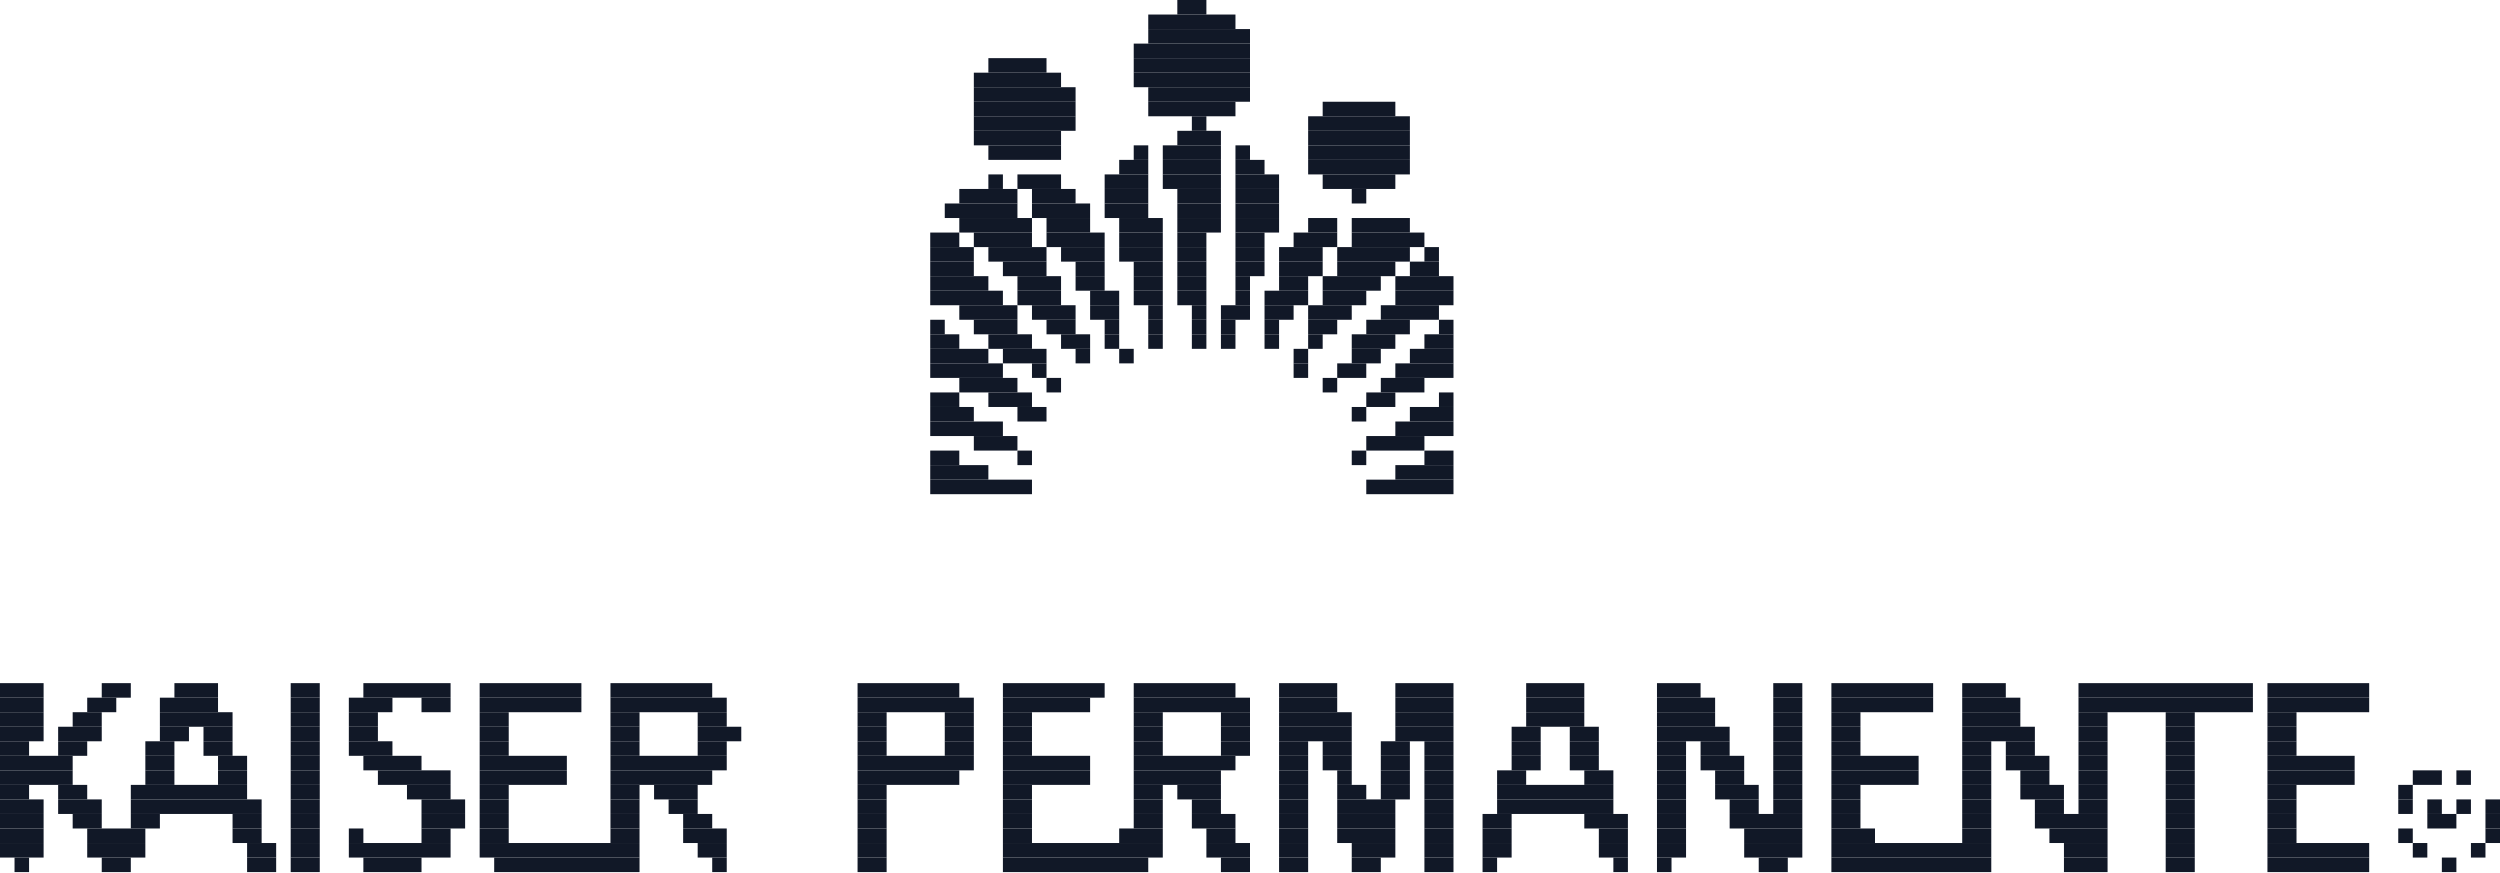
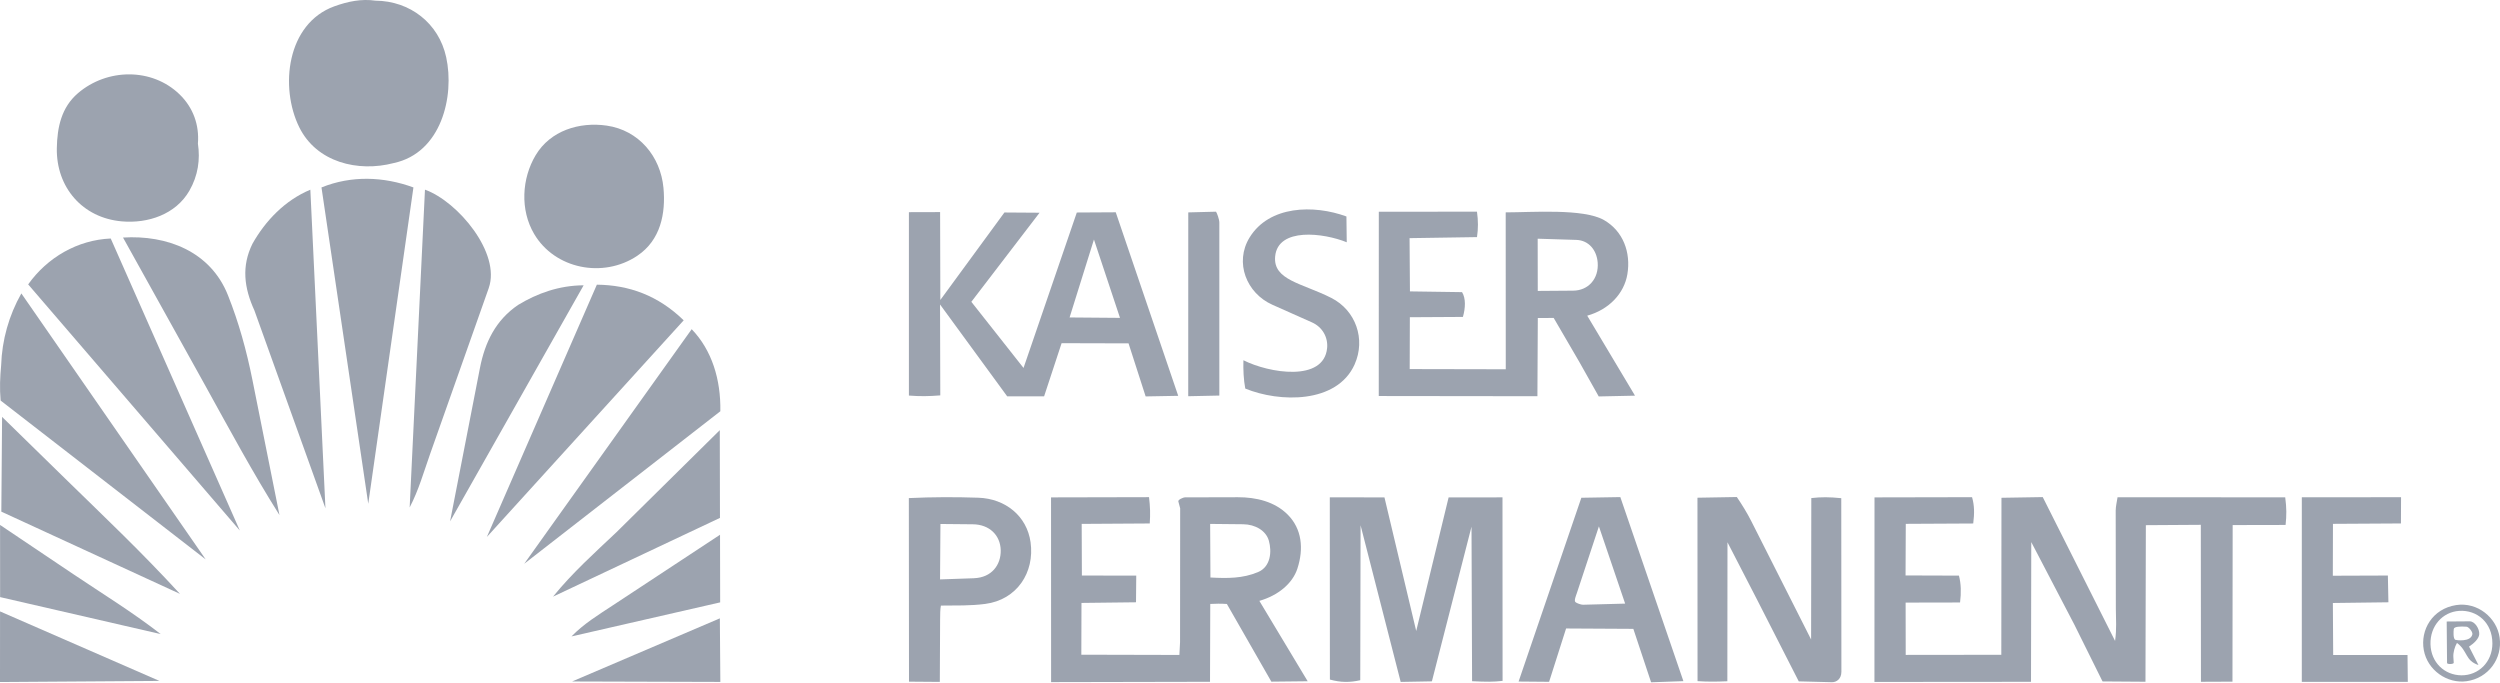
- <svg xmlns="http://www.w3.org/2000/svg" viewBox="0 0 172 60" fill="#111827">
-   <rect x="81" y="0" width="2" height="1" />
-   <rect x="79" y="1" width="6" height="1" />
-   <rect x="79" y="2" width="7" height="1" />
-   <rect x="78" y="3" width="8" height="1" />
-   <rect x="68" y="4" width="4" height="1" />
-   <rect x="78" y="4" width="8" height="1" />
-   <rect x="67" y="5" width="6" height="1" />
-   <rect x="78" y="5" width="8" height="1" />
-   <rect x="67" y="6" width="7" height="1" />
-   <rect x="79" y="6" width="7" height="1" />
-   <rect x="67" y="7" width="7" height="1" />
-   <rect x="79" y="7" width="6" height="1" />
-   <rect x="91" y="7" width="5" height="1" />
-   <rect x="67" y="8" width="7" height="1" />
-   <rect x="82" y="8" width="1" height="1" />
-   <rect x="90" y="8" width="7" height="1" />
-   <rect x="67" y="9" width="6" height="1" />
-   <rect x="81" y="9" width="3" height="1" />
-   <rect x="90" y="9" width="7" height="1" />
-   <rect x="68" y="10" width="5" height="1" />
-   <rect x="78" y="10" width="1" height="1" />
-   <rect x="80" y="10" width="4" height="1" />
-   <rect x="85" y="10" width="1" height="1" />
-   <rect x="90" y="10" width="7" height="1" />
-   <rect x="77" y="11" width="2" height="1" />
-   <rect x="80" y="11" width="4" height="1" />
-   <rect x="85" y="11" width="2" height="1" />
-   <rect x="90" y="11" width="7" height="1" />
-   <rect x="68" y="12" width="1" height="1" />
-   <rect x="70" y="12" width="3" height="1" />
-   <rect x="76" y="12" width="3" height="1" />
-   <rect x="80" y="12" width="4" height="1" />
-   <rect x="85" y="12" width="3" height="1" />
-   <rect x="91" y="12" width="5" height="1" />
-   <rect x="66" y="13" width="4" height="1" />
-   <rect x="71" y="13" width="3" height="1" />
-   <rect x="76" y="13" width="3" height="1" />
-   <rect x="81" y="13" width="3" height="1" />
-   <rect x="85" y="13" width="3" height="1" />
-   <rect x="93" y="13" width="1" height="1" />
-   <rect x="65" y="14" width="5" height="1" />
-   <rect x="71" y="14" width="4" height="1" />
-   <rect x="76" y="14" width="3" height="1" />
-   <rect x="81" y="14" width="3" height="1" />
-   <rect x="85" y="14" width="3" height="1" />
-   <rect x="66" y="15" width="5" height="1" />
-   <rect x="72" y="15" width="3" height="1" />
-   <rect x="77" y="15" width="3" height="1" />
-   <rect x="81" y="15" width="3" height="1" />
-   <rect x="85" y="15" width="3" height="1" />
-   <rect x="90" y="15" width="2" height="1" />
-   <rect x="93" y="15" width="4" height="1" />
-   <rect x="64" y="16" width="2" height="1" />
-   <rect x="67" y="16" width="4" height="1" />
-   <rect x="72" y="16" width="4" height="1" />
-   <rect x="77" y="16" width="3" height="1" />
-   <rect x="81" y="16" width="2" height="1" />
-   <rect x="85" y="16" width="2" height="1" />
-   <rect x="89" y="16" width="3" height="1" />
-   <rect x="93" y="16" width="5" height="1" />
-   <rect x="64" y="17" width="3" height="1" />
-   <rect x="68" y="17" width="4" height="1" />
-   <rect x="73" y="17" width="3" height="1" />
-   <rect x="77" y="17" width="3" height="1" />
-   <rect x="81" y="17" width="2" height="1" />
-   <rect x="85" y="17" width="2" height="1" />
-   <rect x="88" y="17" width="3" height="1" />
-   <rect x="92" y="17" width="5" height="1" />
-   <rect x="98" y="17" width="1" height="1" />
-   <rect x="64" y="18" width="3" height="1" />
-   <rect x="69" y="18" width="3" height="1" />
-   <rect x="74" y="18" width="2" height="1" />
-   <rect x="78" y="18" width="2" height="1" />
-   <rect x="81" y="18" width="2" height="1" />
-   <rect x="85" y="18" width="2" height="1" />
-   <rect x="88" y="18" width="3" height="1" />
-   <rect x="92" y="18" width="4" height="1" />
-   <rect x="97" y="18" width="2" height="1" />
-   <rect x="64" y="19" width="4" height="1" />
-   <rect x="70" y="19" width="3" height="1" />
-   <rect x="74" y="19" width="2" height="1" />
-   <rect x="78" y="19" width="2" height="1" />
-   <rect x="81" y="19" width="2" height="1" />
-   <rect x="85" y="19" width="1" height="1" />
-   <rect x="88" y="19" width="2" height="1" />
-   <rect x="91" y="19" width="4" height="1" />
-   <rect x="96" y="19" width="4" height="1" />
-   <rect x="64" y="20" width="5" height="1" />
-   <rect x="70" y="20" width="3" height="1" />
-   <rect x="75" y="20" width="2" height="1" />
-   <rect x="78" y="20" width="2" height="1" />
-   <rect x="81" y="20" width="2" height="1" />
-   <rect x="85" y="20" width="1" height="1" />
-   <rect x="87" y="20" width="3" height="1" />
-   <rect x="91" y="20" width="3" height="1" />
-   <rect x="96" y="20" width="4" height="1" />
-   <rect x="66" y="21" width="4" height="1" />
-   <rect x="71" y="21" width="3" height="1" />
-   <rect x="75" y="21" width="2" height="1" />
-   <rect x="79" y="21" width="1" height="1" />
-   <rect x="82" y="21" width="1" height="1" />
-   <rect x="84" y="21" width="2" height="1" />
-   <rect x="87" y="21" width="2" height="1" />
-   <rect x="90" y="21" width="3" height="1" />
-   <rect x="95" y="21" width="4" height="1" />
-   <rect x="64" y="22" width="1" height="1" />
-   <rect x="67" y="22" width="3" height="1" />
-   <rect x="72" y="22" width="2" height="1" />
-   <rect x="76" y="22" width="1" height="1" />
-   <rect x="79" y="22" width="1" height="1" />
-   <rect x="82" y="22" width="1" height="1" />
-   <rect x="84" y="22" width="1" height="1" />
-   <rect x="87" y="22" width="1" height="1" />
-   <rect x="90" y="22" width="2" height="1" />
-   <rect x="94" y="22" width="3" height="1" />
-   <rect x="99" y="22" width="1" height="1" />
-   <rect x="64" y="23" width="2" height="1" />
-   <rect x="68" y="23" width="3" height="1" />
-   <rect x="73" y="23" width="2" height="1" />
-   <rect x="76" y="23" width="1" height="1" />
-   <rect x="79" y="23" width="1" height="1" />
-   <rect x="82" y="23" width="1" height="1" />
-   <rect x="84" y="23" width="1" height="1" />
-   <rect x="87" y="23" width="1" height="1" />
-   <rect x="90" y="23" width="1" height="1" />
-   <rect x="93" y="23" width="3" height="1" />
-   <rect x="98" y="23" width="2" height="1" />
-   <rect x="64" y="24" width="4" height="1" />
-   <rect x="69" y="24" width="3" height="1" />
-   <rect x="74" y="24" width="1" height="1" />
-   <rect x="77" y="24" width="1" height="1" />
-   <rect x="89" y="24" width="1" height="1" />
-   <rect x="93" y="24" width="2" height="1" />
-   <rect x="97" y="24" width="3" height="1" />
-   <rect x="64" y="25" width="5" height="1" />
-   <rect x="71" y="25" width="1" height="1" />
-   <rect x="89" y="25" width="1" height="1" />
-   <rect x="92" y="25" width="2" height="1" />
-   <rect x="96" y="25" width="4" height="1" />
-   <rect x="66" y="26" width="4" height="1" />
-   <rect x="72" y="26" width="1" height="1" />
-   <rect x="91" y="26" width="1" height="1" />
-   <rect x="95" y="26" width="3" height="1" />
-   <rect x="64" y="27" width="2" height="1" />
-   <rect x="68" y="27" width="3" height="1" />
-   <rect x="94" y="27" width="2" height="1" />
-   <rect x="99" y="27" width="1" height="1" />
-   <rect x="64" y="28" width="3" height="1" />
-   <rect x="70" y="28" width="2" height="1" />
-   <rect x="93" y="28" width="1" height="1" />
-   <rect x="97" y="28" width="3" height="1" />
-   <rect x="64" y="29" width="5" height="1" />
-   <rect x="96" y="29" width="4" height="1" />
-   <rect x="67" y="30" width="3" height="1" />
-   <rect x="94" y="30" width="4" height="1" />
-   <rect x="64" y="31" width="2" height="1" />
-   <rect x="70" y="31" width="1" height="1" />
-   <rect x="93" y="31" width="1" height="1" />
-   <rect x="98" y="31" width="2" height="1" />
-   <rect x="64" y="32" width="4" height="1" />
-   <rect x="96" y="32" width="4" height="1" />
-   <rect x="64" y="33" width="7" height="1" />
-   <rect x="94" y="33" width="6" height="1" />
-   <rect x="0" y="47" width="3" height="1" />
-   <rect x="7" y="47" width="2" height="1" />
-   <rect x="12" y="47" width="3" height="1" />
-   <rect x="20" y="47" width="2" height="1" />
-   <rect x="25" y="47" width="6" height="1" />
-   <rect x="33" y="47" width="7" height="1" />
-   <rect x="42" y="47" width="7" height="1" />
-   <rect x="59" y="47" width="7" height="1" />
-   <rect x="69" y="47" width="7" height="1" />
-   <rect x="78" y="47" width="7" height="1" />
-   <rect x="88" y="47" width="4" height="1" />
-   <rect x="96" y="47" width="4" height="1" />
-   <rect x="105" y="47" width="4" height="1" />
-   <rect x="114" y="47" width="3" height="1" />
-   <rect x="122" y="47" width="2" height="1" />
-   <rect x="126" y="47" width="7" height="1" />
-   <rect x="135" y="47" width="3" height="1" />
-   <rect x="143" y="47" width="12" height="1" />
-   <rect x="156" y="47" width="7" height="1" />
-   <rect x="0" y="48" width="3" height="1" />
-   <rect x="6" y="48" width="2" height="1" />
-   <rect x="11" y="48" width="4" height="1" />
-   <rect x="20" y="48" width="2" height="1" />
-   <rect x="24" y="48" width="3" height="1" />
-   <rect x="29" y="48" width="2" height="1" />
-   <rect x="33" y="48" width="7" height="1" />
-   <rect x="42" y="48" width="8" height="1" />
-   <rect x="59" y="48" width="8" height="1" />
-   <rect x="69" y="48" width="6" height="1" />
-   <rect x="78" y="48" width="8" height="1" />
-   <rect x="88" y="48" width="4" height="1" />
-   <rect x="96" y="48" width="4" height="1" />
-   <rect x="105" y="48" width="4" height="1" />
-   <rect x="114" y="48" width="4" height="1" />
-   <rect x="122" y="48" width="2" height="1" />
-   <rect x="126" y="48" width="7" height="1" />
-   <rect x="135" y="48" width="4" height="1" />
-   <rect x="143" y="48" width="12" height="1" />
-   <rect x="156" y="48" width="7" height="1" />
-   <rect x="0" y="49" width="3" height="1" />
-   <rect x="5" y="49" width="2" height="1" />
-   <rect x="11" y="49" width="5" height="1" />
-   <rect x="20" y="49" width="2" height="1" />
-   <rect x="24" y="49" width="2" height="1" />
-   <rect x="33" y="49" width="2" height="1" />
-   <rect x="42" y="49" width="2" height="1" />
-   <rect x="48" y="49" width="2" height="1" />
-   <rect x="59" y="49" width="2" height="1" />
-   <rect x="65" y="49" width="2" height="1" />
-   <rect x="69" y="49" width="2" height="1" />
-   <rect x="78" y="49" width="2" height="1" />
-   <rect x="84" y="49" width="2" height="1" />
-   <rect x="88" y="49" width="5" height="1" />
-   <rect x="96" y="49" width="4" height="1" />
-   <rect x="105" y="49" width="4" height="1" />
-   <rect x="114" y="49" width="4" height="1" />
-   <rect x="122" y="49" width="2" height="1" />
-   <rect x="126" y="49" width="2" height="1" />
-   <rect x="135" y="49" width="4" height="1" />
-   <rect x="143" y="49" width="2" height="1" />
-   <rect x="149" y="49" width="2" height="1" />
-   <rect x="156" y="49" width="2" height="1" />
-   <rect x="0" y="50" width="3" height="1" />
-   <rect x="4" y="50" width="3" height="1" />
-   <rect x="11" y="50" width="2" height="1" />
-   <rect x="14" y="50" width="2" height="1" />
-   <rect x="20" y="50" width="2" height="1" />
-   <rect x="24" y="50" width="2" height="1" />
-   <rect x="33" y="50" width="2" height="1" />
-   <rect x="42" y="50" width="2" height="1" />
-   <rect x="48" y="50" width="3" height="1" />
-   <rect x="59" y="50" width="2" height="1" />
-   <rect x="65" y="50" width="2" height="1" />
-   <rect x="69" y="50" width="2" height="1" />
-   <rect x="78" y="50" width="2" height="1" />
-   <rect x="84" y="50" width="2" height="1" />
-   <rect x="88" y="50" width="5" height="1" />
-   <rect x="96" y="50" width="4" height="1" />
-   <rect x="104" y="50" width="2" height="1" />
-   <rect x="108" y="50" width="2" height="1" />
-   <rect x="114" y="50" width="5" height="1" />
-   <rect x="122" y="50" width="2" height="1" />
-   <rect x="126" y="50" width="2" height="1" />
-   <rect x="135" y="50" width="5" height="1" />
-   <rect x="143" y="50" width="2" height="1" />
-   <rect x="149" y="50" width="2" height="1" />
-   <rect x="156" y="50" width="2" height="1" />
-   <rect x="0" y="51" width="2" height="1" />
-   <rect x="4" y="51" width="2" height="1" />
-   <rect x="10" y="51" width="2" height="1" />
-   <rect x="14" y="51" width="2" height="1" />
-   <rect x="20" y="51" width="2" height="1" />
-   <rect x="24" y="51" width="3" height="1" />
-   <rect x="33" y="51" width="2" height="1" />
-   <rect x="42" y="51" width="2" height="1" />
-   <rect x="48" y="51" width="2" height="1" />
-   <rect x="59" y="51" width="2" height="1" />
-   <rect x="65" y="51" width="2" height="1" />
-   <rect x="69" y="51" width="2" height="1" />
-   <rect x="78" y="51" width="2" height="1" />
-   <rect x="84" y="51" width="2" height="1" />
-   <rect x="88" y="51" width="2" height="1" />
-   <rect x="91" y="51" width="2" height="1" />
-   <rect x="95" y="51" width="2" height="1" />
-   <rect x="98" y="51" width="2" height="1" />
-   <rect x="104" y="51" width="2" height="1" />
-   <rect x="108" y="51" width="2" height="1" />
-   <rect x="114" y="51" width="2" height="1" />
-   <rect x="117" y="51" width="2" height="1" />
-   <rect x="122" y="51" width="2" height="1" />
-   <rect x="126" y="51" width="2" height="1" />
-   <rect x="135" y="51" width="2" height="1" />
-   <rect x="138" y="51" width="2" height="1" />
-   <rect x="143" y="51" width="2" height="1" />
-   <rect x="149" y="51" width="2" height="1" />
-   <rect x="156" y="51" width="2" height="1" />
-   <rect x="0" y="52" width="5" height="1" />
-   <rect x="10" y="52" width="2" height="1" />
-   <rect x="15" y="52" width="2" height="1" />
-   <rect x="20" y="52" width="2" height="1" />
-   <rect x="25" y="52" width="4" height="1" />
-   <rect x="33" y="52" width="6" height="1" />
-   <rect x="42" y="52" width="8" height="1" />
-   <rect x="59" y="52" width="8" height="1" />
-   <rect x="69" y="52" width="6" height="1" />
-   <rect x="78" y="52" width="7" height="1" />
-   <rect x="88" y="52" width="2" height="1" />
-   <rect x="91" y="52" width="2" height="1" />
-   <rect x="95" y="52" width="2" height="1" />
-   <rect x="98" y="52" width="2" height="1" />
-   <rect x="104" y="52" width="2" height="1" />
-   <rect x="108" y="52" width="2" height="1" />
-   <rect x="114" y="52" width="2" height="1" />
-   <rect x="117" y="52" width="3" height="1" />
-   <rect x="122" y="52" width="2" height="1" />
-   <rect x="126" y="52" width="6" height="1" />
-   <rect x="135" y="52" width="2" height="1" />
-   <rect x="138" y="52" width="3" height="1" />
-   <rect x="143" y="52" width="2" height="1" />
-   <rect x="149" y="52" width="2" height="1" />
-   <rect x="156" y="52" width="6" height="1" />
-   <rect x="0" y="53" width="5" height="1" />
-   <rect x="10" y="53" width="2" height="1" />
-   <rect x="15" y="53" width="2" height="1" />
-   <rect x="20" y="53" width="2" height="1" />
-   <rect x="26" y="53" width="5" height="1" />
-   <rect x="33" y="53" width="6" height="1" />
-   <rect x="42" y="53" width="7" height="1" />
-   <rect x="59" y="53" width="7" height="1" />
-   <rect x="69" y="53" width="6" height="1" />
-   <rect x="78" y="53" width="6" height="1" />
-   <rect x="88" y="53" width="2" height="1" />
-   <rect x="92" y="53" width="1" height="1" />
-   <rect x="95" y="53" width="2" height="1" />
-   <rect x="98" y="53" width="2" height="1" />
-   <rect x="103" y="53" width="2" height="1" />
-   <rect x="109" y="53" width="2" height="1" />
-   <rect x="114" y="53" width="2" height="1" />
-   <rect x="118" y="53" width="2" height="1" />
-   <rect x="122" y="53" width="2" height="1" />
-   <rect x="126" y="53" width="6" height="1" />
-   <rect x="135" y="53" width="2" height="1" />
-   <rect x="139" y="53" width="2" height="1" />
-   <rect x="143" y="53" width="2" height="1" />
-   <rect x="149" y="53" width="2" height="1" />
-   <rect x="156" y="53" width="6" height="1" />
-   <rect x="166" y="53" width="2" height="1" />
-   <rect x="169" y="53" width="1" height="1" />
-   <rect x="0" y="54" width="2" height="1" />
-   <rect x="4" y="54" width="2" height="1" />
-   <rect x="9" y="54" width="8" height="1" />
-   <rect x="20" y="54" width="2" height="1" />
-   <rect x="28" y="54" width="3" height="1" />
-   <rect x="33" y="54" width="2" height="1" />
-   <rect x="42" y="54" width="2" height="1" />
-   <rect x="45" y="54" width="3" height="1" />
-   <rect x="59" y="54" width="2" height="1" />
-   <rect x="69" y="54" width="2" height="1" />
-   <rect x="78" y="54" width="2" height="1" />
-   <rect x="81" y="54" width="3" height="1" />
-   <rect x="88" y="54" width="2" height="1" />
-   <rect x="92" y="54" width="2" height="1" />
-   <rect x="95" y="54" width="2" height="1" />
-   <rect x="98" y="54" width="2" height="1" />
-   <rect x="103" y="54" width="8" height="1" />
-   <rect x="114" y="54" width="2" height="1" />
-   <rect x="118" y="54" width="3" height="1" />
-   <rect x="122" y="54" width="2" height="1" />
-   <rect x="126" y="54" width="2" height="1" />
-   <rect x="135" y="54" width="2" height="1" />
-   <rect x="139" y="54" width="3" height="1" />
-   <rect x="143" y="54" width="2" height="1" />
-   <rect x="149" y="54" width="2" height="1" />
-   <rect x="156" y="54" width="2" height="1" />
-   <rect x="165" y="54" width="1" height="1" />
-   <rect x="0" y="55" width="3" height="1" />
-   <rect x="4" y="55" width="3" height="1" />
-   <rect x="9" y="55" width="9" height="1" />
-   <rect x="20" y="55" width="2" height="1" />
-   <rect x="29" y="55" width="3" height="1" />
-   <rect x="33" y="55" width="2" height="1" />
-   <rect x="42" y="55" width="2" height="1" />
-   <rect x="46" y="55" width="2" height="1" />
-   <rect x="59" y="55" width="2" height="1" />
-   <rect x="69" y="55" width="2" height="1" />
-   <rect x="78" y="55" width="2" height="1" />
-   <rect x="82" y="55" width="2" height="1" />
-   <rect x="88" y="55" width="2" height="1" />
-   <rect x="92" y="55" width="4" height="1" />
-   <rect x="98" y="55" width="2" height="1" />
-   <rect x="103" y="55" width="8" height="1" />
-   <rect x="114" y="55" width="2" height="1" />
-   <rect x="119" y="55" width="2" height="1" />
-   <rect x="122" y="55" width="2" height="1" />
-   <rect x="126" y="55" width="2" height="1" />
-   <rect x="135" y="55" width="2" height="1" />
-   <rect x="140" y="55" width="2" height="1" />
-   <rect x="143" y="55" width="2" height="1" />
-   <rect x="149" y="55" width="2" height="1" />
-   <rect x="156" y="55" width="2" height="1" />
-   <rect x="165" y="55" width="1" height="1" />
-   <rect x="167" y="55" width="1" height="1" />
-   <rect x="169" y="55" width="1" height="1" />
-   <rect x="171" y="55" width="1" height="1" />
-   <rect x="0" y="56" width="3" height="1" />
-   <rect x="5" y="56" width="2" height="1" />
-   <rect x="9" y="56" width="2" height="1" />
-   <rect x="16" y="56" width="2" height="1" />
-   <rect x="20" y="56" width="2" height="1" />
-   <rect x="29" y="56" width="3" height="1" />
-   <rect x="33" y="56" width="2" height="1" />
-   <rect x="42" y="56" width="2" height="1" />
-   <rect x="47" y="56" width="2" height="1" />
-   <rect x="59" y="56" width="2" height="1" />
-   <rect x="69" y="56" width="2" height="1" />
-   <rect x="78" y="56" width="2" height="1" />
-   <rect x="82" y="56" width="3" height="1" />
-   <rect x="88" y="56" width="2" height="1" />
-   <rect x="92" y="56" width="4" height="1" />
-   <rect x="98" y="56" width="2" height="1" />
-   <rect x="102" y="56" width="2" height="1" />
-   <rect x="109" y="56" width="3" height="1" />
-   <rect x="114" y="56" width="2" height="1" />
-   <rect x="119" y="56" width="5" height="1" />
-   <rect x="126" y="56" width="2" height="1" />
-   <rect x="135" y="56" width="2" height="1" />
-   <rect x="140" y="56" width="5" height="1" />
-   <rect x="149" y="56" width="2" height="1" />
-   <rect x="156" y="56" width="2" height="1" />
-   <rect x="167" y="56" width="2" height="1" />
-   <rect x="171" y="56" width="1" height="1" />
-   <rect x="0" y="57" width="3" height="1" />
-   <rect x="6" y="57" width="4" height="1" />
-   <rect x="16" y="57" width="2" height="1" />
-   <rect x="20" y="57" width="2" height="1" />
-   <rect x="24" y="57" width="1" height="1" />
-   <rect x="29" y="57" width="2" height="1" />
-   <rect x="33" y="57" width="2" height="1" />
-   <rect x="42" y="57" width="2" height="1" />
-   <rect x="47" y="57" width="3" height="1" />
-   <rect x="59" y="57" width="2" height="1" />
-   <rect x="69" y="57" width="2" height="1" />
-   <rect x="77" y="57" width="3" height="1" />
-   <rect x="83" y="57" width="2" height="1" />
-   <rect x="88" y="57" width="2" height="1" />
-   <rect x="92" y="57" width="4" height="1" />
-   <rect x="98" y="57" width="2" height="1" />
-   <rect x="102" y="57" width="2" height="1" />
-   <rect x="110" y="57" width="2" height="1" />
-   <rect x="114" y="57" width="2" height="1" />
-   <rect x="120" y="57" width="4" height="1" />
-   <rect x="126" y="57" width="3" height="1" />
-   <rect x="135" y="57" width="2" height="1" />
-   <rect x="141" y="57" width="4" height="1" />
-   <rect x="149" y="57" width="2" height="1" />
-   <rect x="156" y="57" width="2" height="1" />
-   <rect x="165" y="57" width="1" height="1" />
-   <rect x="171" y="57" width="1" height="1" />
-   <rect x="0" y="58" width="3" height="1" />
-   <rect x="6" y="58" width="4" height="1" />
-   <rect x="17" y="58" width="2" height="1" />
-   <rect x="20" y="58" width="2" height="1" />
-   <rect x="24" y="58" width="7" height="1" />
-   <rect x="33" y="58" width="11" height="1" />
-   <rect x="48" y="58" width="2" height="1" />
-   <rect x="59" y="58" width="2" height="1" />
-   <rect x="69" y="58" width="11" height="1" />
-   <rect x="83" y="58" width="3" height="1" />
-   <rect x="88" y="58" width="2" height="1" />
-   <rect x="93" y="58" width="3" height="1" />
-   <rect x="98" y="58" width="2" height="1" />
-   <rect x="102" y="58" width="2" height="1" />
-   <rect x="110" y="58" width="2" height="1" />
-   <rect x="114" y="58" width="2" height="1" />
-   <rect x="120" y="58" width="4" height="1" />
-   <rect x="126" y="58" width="11" height="1" />
-   <rect x="142" y="58" width="3" height="1" />
-   <rect x="149" y="58" width="2" height="1" />
-   <rect x="156" y="58" width="7" height="1" />
-   <rect x="166" y="58" width="1" height="1" />
-   <rect x="170" y="58" width="1" height="1" />
-   <rect x="1" y="59" width="1" height="1" />
-   <rect x="7" y="59" width="2" height="1" />
-   <rect x="17" y="59" width="2" height="1" />
-   <rect x="20" y="59" width="2" height="1" />
-   <rect x="25" y="59" width="4" height="1" />
-   <rect x="34" y="59" width="10" height="1" />
-   <rect x="49" y="59" width="1" height="1" />
-   <rect x="59" y="59" width="2" height="1" />
-   <rect x="69" y="59" width="10" height="1" />
-   <rect x="84" y="59" width="2" height="1" />
-   <rect x="88" y="59" width="2" height="1" />
-   <rect x="93" y="59" width="2" height="1" />
-   <rect x="98" y="59" width="2" height="1" />
-   <rect x="102" y="59" width="1" height="1" />
-   <rect x="111" y="59" width="1" height="1" />
-   <rect x="114" y="59" width="1" height="1" />
-   <rect x="121" y="59" width="2" height="1" />
-   <rect x="126" y="59" width="11" height="1" />
-   <rect x="142" y="59" width="3" height="1" />
-   <rect x="149" y="59" width="2" height="1" />
-   <rect x="156" y="59" width="7" height="1" />
-   <rect x="168" y="59" width="1" height="1" />
+ <svg xmlns="http://www.w3.org/2000/svg" viewBox="0 0 1128.91 308.09" fill="#9CA3AF">
+   <path d="M955.38,230.46c0-1.74.52-3.93.83-5.91l75.71.02c.64,4.83.63,8.13.17,12.48l-23.9.05-.09,70.71-14.23.06-.06-70.88-24.82.16-.17,70.7-19.39-.14-12.72-25.64-19.46-37.28-.12,63.09-70.7.06.03-83.34,44.05-.09c1.07,3.72,1.11,7.24.53,11.88l-30.46.16-.1,23.3,24.11.08c.97,3.68,1.05,7.74.5,12.13l-24.58.05.04,23.62,43.17-.05.07-70.9,18.64-.31,32.66,64.95c.79-5.57.36-9.69.35-14.47l-.07-44.49Z" />
+   <path d="M679.92,95.9c11.75,0,35.13-1.83,44.36,3.46,8.67,4.97,12.24,14.64,10.58,24.49-1.47,8.71-8.29,15.94-18.13,18.7l21.58,36.12-16.38.35-8.73-15.52-11.61-19.93-7.17.04-.18,35.31-71.64-.09.02-83.21,44.33-.04c.58,4.12.57,7.69.01,11.49l-30.45.47.17,24.04,23.53.34c1.77,2.84,1.52,7.24.39,11.19l-23.96.14-.07,23.41,43.38.09-.03-70.86ZM721.45,118.51c-.42-5.47-3.97-10.01-9.65-10.18l-17.44-.54.04,23.58,15.98-.12c6.86-.05,11.64-5.39,11.08-12.74Z" />
+   <path d="M532.94,229.61l-.85-3.19c-.2-.74,2.13-1.83,3.08-1.83l23.78-.06c8.27-.02,16.69,1.97,22.56,7.88,6.35,6.4,7.3,15.29,4.34,24.38-2.2,6.73-8.73,12.12-17.17,14.54l21.82,36.3-16.4.18-20.09-35.08c-2.49-.17-5.37-.16-7.5-.01l-.11,35.15-71.76.15-.03-83.42,44.25-.1c.53,4.47.61,7.48.33,11.88l-30.74.19.09,23.32,24.55.04-.11,12.04-24.62.29-.07,23.38,44.28.11.3-5.8.05-60.35ZM568.07,258.34c5.74-2.42,6.29-9.21,4.91-14.15-1.28-4.58-6.15-7.4-11.63-7.46l-14.89-.15.13,24.2c7.64.42,14.61.45,21.47-2.44Z" />
+   <path d="M532.04,178.74l-14.71.27-7.72-23.96-30.23-.08-7.9,24h-16.67s-30.32-41.48-30.32-41.48l.11,41.05c-5.21.43-9.25.47-14.17.08v-82.81s14.09-.04,14.09-.04l.1,39.69,28.94-39.51,15.87.11-30.81,40.23,23.57,29.86,24.06-70.19,17.58-.1,28.21,82.88ZM505.75,143.54l-11.76-35.38-11,35.19,22.76.19Z" />
+   <path d="M177.8,73.63c-16.13,4.23-34.85-.31-42.67-16.18-8.88-18-5.7-46.81,15.88-54.61,6.1-2.2,12.22-3.46,18.54-2.54,15.55.12,28.57,10.12,31.93,25.52,3.86,17.69-2.18,43.22-23.68,47.81Z" />
+   <path d="M664.74,307.6l-.26-69.77-17.89,69.84-14.09.26-18.11-70.73-.15,69.96c-4.61,1.05-8.82,1.07-13.71-.3l-.04-82.28,24.68.02,14.34,60.33,14.63-60.31,24.33-.03.04,82.87c-4.28.48-7.16.47-13.76.15Z" />
+   <path d="M85.52,86.12c-6.18,10.73-18.73,14.86-30.45,13.85-17.86-1.54-29.72-15.42-29.41-33.05.17-9.48,2.07-18.42,9.52-24.82,13.14-11.29,33.4-11.59,45.89.5,6.23,6.03,8.97,13.92,8.3,22.25,1.08,7.15.09,14.41-3.85,21.27Z" />
+   <path d="M287.77,115.51c-15.43,10.31-37.25,5.98-46.59-9.9-6.38-10.85-5.59-25,.72-35.55,6.62-11.08,19.7-15.12,32.06-13.34,14.44,2.08,24.32,13.83,25.64,28.13,1.06,11.46-1.26,23.59-11.83,30.65Z" />
+   <path d="M831.5,303.41c0,3.11-2.16,4.71-4.31,4.65l-14.94-.38-18.68-36.62-13.5-26.18-.06,62.75c-5.19.23-8.99.24-13.46-.05l-.04-82.83,17.78-.31c2.27,3.34,4.64,7.15,6.54,10.92l27,53.41.09-63.86c4.51-.51,8.18-.49,13.53.05l.06,78.43Z" />
+   <path d="M108.29,239.56L12.72,128.42c8.71-12.22,22.32-20.07,37.28-20.72l58.29,131.86Z" />
+   <path d="M166.29,227.48l-21.12-142.84c13.59-5.48,28.06-4.92,41.52,0l-20.4,142.83Z" />
+   <path d="M308.73,144.64l-88.88,97.83,49.67-113.92c14.55.16,27.65,4.87,39.21,16.09Z" />
+   <path d="M.29,180.88c-.5-5.59-.27-10.52.23-15.94.36-11.37,3.52-22.56,9.12-32.44l83.25,120.12L.29,180.88Z" />
+   <path d="M220.71,130.06l-26.42,74.74c-2.99,8.47-5.22,16.52-9.3,24.34l6.91-143.5c14.96,5.39,34.34,28.74,28.8,44.42Z" />
+   <path d="M114.92,140.28c-4.78-10.44-5.87-20.12-.94-30.17,5.86-10.41,14.64-19.63,26.16-24.45l6.82,143.87-32.05-89.26Z" />
+   <path d="M114.02,171.73l12.18,60.86c-12.25-19.49-22.4-38.4-33.15-57.82l-3.27-5.9-34.23-61.6c19.73-1.22,39.48,6.16,47.38,26.04,4.88,12.28,8.36,24.76,11.09,38.42Z" />
+   <path d="M737.56,283.97l-30.37-.17-7.67,24.08-13.78-.12,28.34-82.99,17.6-.3,28.48,83.11-14.58.52-8.02-24.12ZM733.86,272.58l-11.85-34.89-9.96,30.14c-.38,1.14-1.34,3.36-.65,4.04.56.55,2.62,1.23,3.42,1.21l19.04-.51Z" />
+   <path d="M325.28,185.71l-88.56,68.87,75.62-105.93c9.13,9.48,13.19,22.71,12.94,37.06Z" />
+   <path d="M444.89,272.71c-6.77.88-12.94.67-20.01.75-.33,1.44-.35,4.32-.36,6.42l-.13,28.04-13.92-.11-.07-82.89c10.63-.5,20.92-.53,31.39-.17,12.26.42,21.94,8.31,23.58,20.11,1.9,13.61-6.13,25.99-20.49,27.85ZM439.81,261.1c8.03-.28,12.23-6.07,12.08-12.66-.16-6.72-5.08-11.62-12.58-11.69l-14.64-.14-.18,25.03,15.31-.53Z" />
+   <polygon points="1078.52 271.97 1053.44 272.29 1053.58 295.78 1087.15 295.76 1087.28 307.91 1039.41 307.9 1039.42 224.56 1084.23 224.52 1084.18 236.37 1053.48 236.55 1053.42 259.98 1078.28 259.89 1078.52 271.97" />
+   <path d="M611.71,164.54c-8.02,17.9-34.09,17.22-49.39,10.92-.75-3.92-.96-8.58-.84-12.79,11.56,5.83,36.32,9.95,37.8-5.5.46-4.79-2.06-9.47-6.86-11.6l-17.85-7.95c-11.7-5.21-17.22-19.08-10.31-30.36,8.86-14.45,28.95-14.94,43.74-9.51l.14,11.65c-10.37-4.24-31.11-6.86-32.33,6.42-.98,10.73,12.15,12.02,25.36,18.71,11.08,5.62,15.61,18.67,10.53,30.01Z" />
+   <path d="M203.24,235.43l13.48-69.22c2.28-11.72,7.17-21.67,17.23-28.51,8.72-5.28,18.49-8.79,29.6-8.87l-60.31,106.6Z" />
+   <path d="M81.3,268.19L.6,231.04l.34-42.79,29.14,28.5c17.15,16.77,33.83,32.5,51.21,51.45Z" />
+   <path d="M249.73,269.41c8.93-10.97,18.74-19.72,28.68-29.12l46.62-46.04.08,39.61-75.38,35.56Z" />
+   <path d="M72.56,286.33L.05,269.63l-.02-32.58,33.27,22.35c13.17,8.85,26.11,16.75,39.26,26.92Z" />
+   <polygon points="71.99 307.48 0 307.98 .02 276.09 71.99 307.48" />
+   <path d="M550.61,100.49v78.13s-14.05.3-14.05.3l.02-83.01,12.53-.32c.44.59,1.5,3.51,1.5,4.91Z" />
+   <path d="M258.05,287.39c5.66-5.77,11.89-9.57,18.53-13.94l48.56-31.98.06,30.54-67.15,15.38Z" />
+   <polygon points="325.28 307.93 258.33 307.73 325.06 279.22 325.28 307.93" />
+   <path d="M1109.05,273.24c9.76-1.53,18.43,5.75,19.69,14.64,1.35,9.52-5.09,18.36-14.91,19.73-8.73,1.22-17.66-4.92-19.33-14.05s3.9-18.65,14.56-20.32ZM1125.47,290.47c0-9.27-6.91-15.15-15-14.62-7.5.5-13.16,6.8-12.95,15.05s6.33,13.98,13.97,14.05,14-5.92,13.99-14.48Z" />
+   <path d="M1119.19,300.31c-6.11-2-4.77-6.32-9.71-10-1.02,1.76-1.77,4.39-1.63,6.4l.17,2.57c.05.68-3.01.82-3.02.08l-.16-18.71,10.39-.08c2.31-.02,4.49,3.37,4.3,5.87-.14,1.94-2.33,4.07-4.6,5.54l4.26,8.33ZM1113.76,283c-2.67-.19-5.6-.11-5.73,1.05s-.33,4.37.72,4.88c.29.14,7.01,1.14,7.69-2.54.19-1.02-1.59-3.32-2.68-3.4Z" />
</svg>
